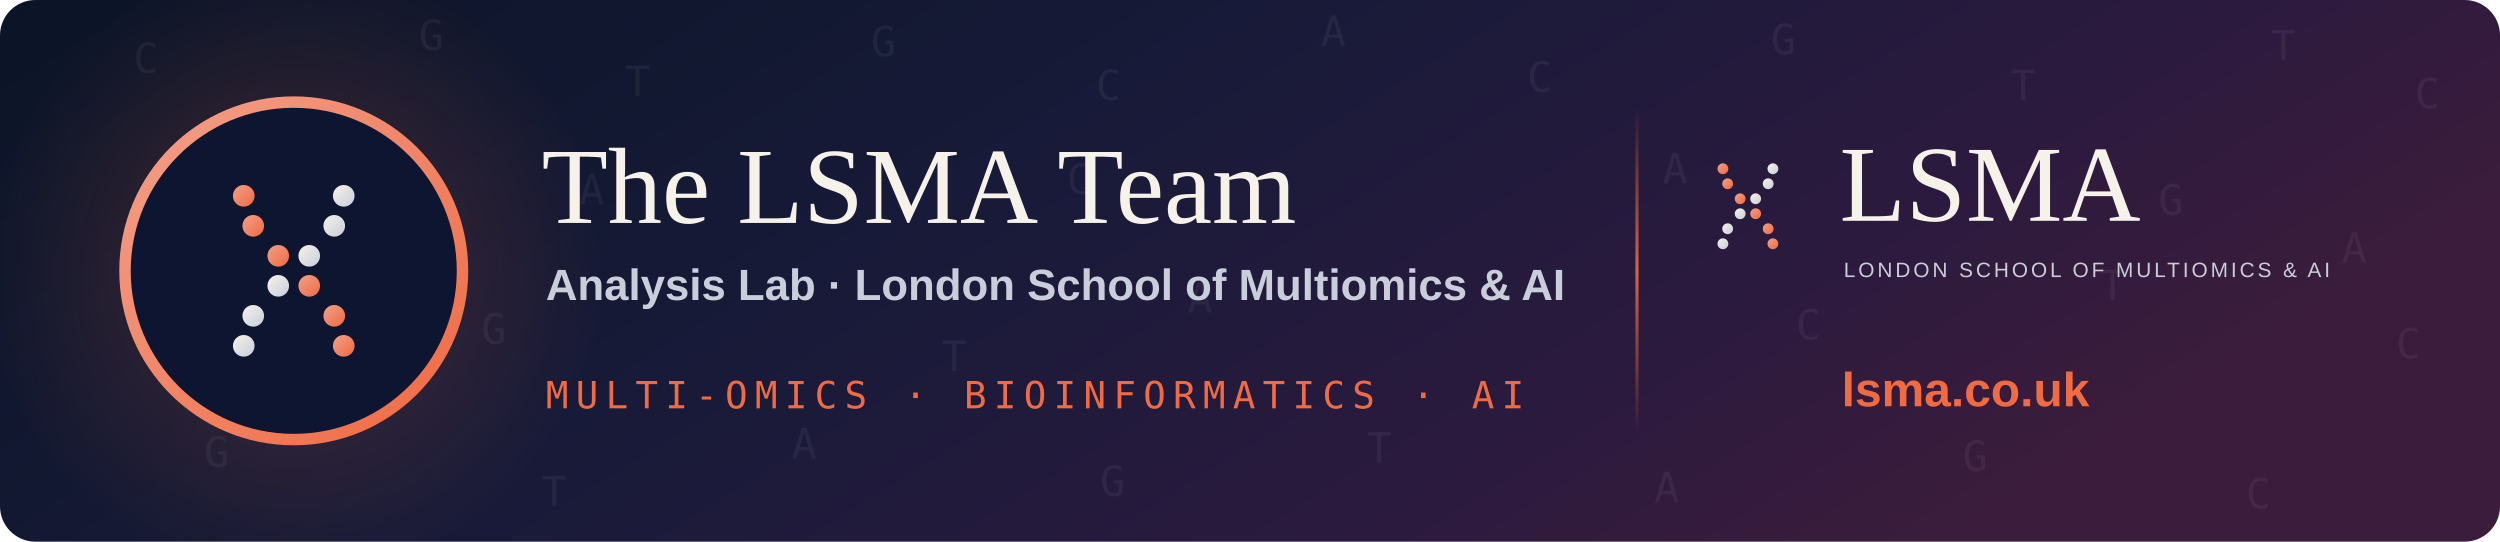
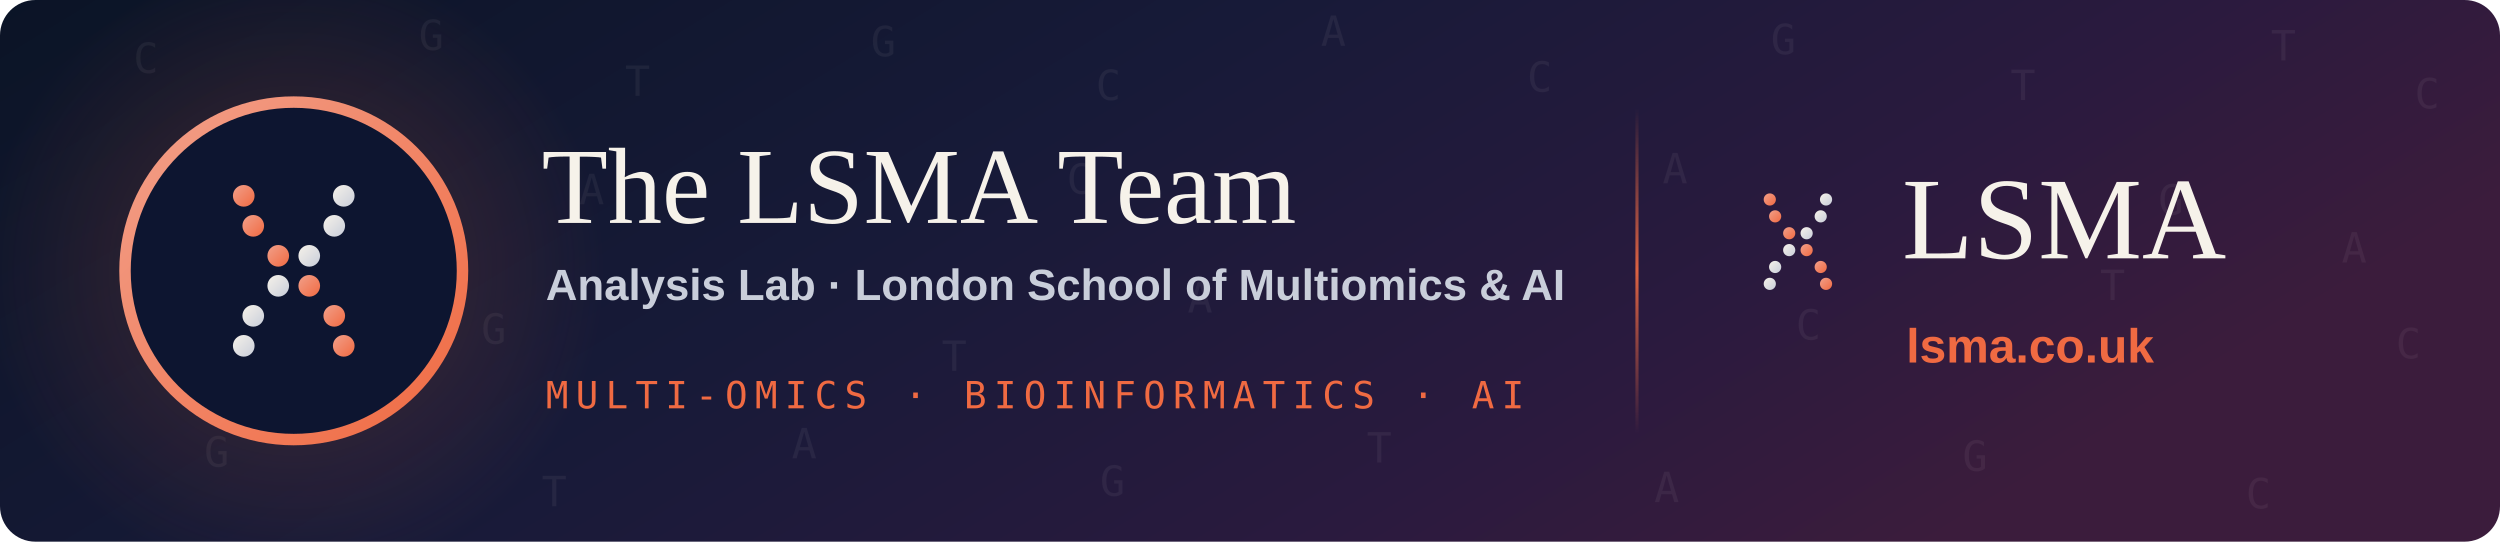
<svg xmlns="http://www.w3.org/2000/svg" width="2400" height="520" viewBox="0 0 2400 520" role="img" aria-label="The LSMA Team, London School of Multiomics and AI">
  <defs>
    <linearGradient id="bg" x1="0" y1="0" x2="1" y2="0.35">
      <stop offset="0" stop-color="#0B1426" />
      <stop offset="0.45" stop-color="#171A38" />
      <stop offset="0.78" stop-color="#2A1A3E" />
      <stop offset="1" stop-color="#3B1C3C" />
    </linearGradient>
    <linearGradient id="ring" x1="0" y1="0" x2="1" y2="1">
      <stop offset="0" stop-color="#F2A08A" />
      <stop offset="1" stop-color="#F06A42" />
    </linearGradient>
    <linearGradient id="rule" x1="0" y1="0" x2="0" y2="1">
      <stop offset="0" stop-color="#F06A42" stop-opacity="0" />
      <stop offset="0.5" stop-color="#F06A42" stop-opacity="0.9" />
      <stop offset="1" stop-color="#F06A42" stop-opacity="0" />
    </linearGradient>
    <linearGradient id="ma" x1="0" y1="0" x2="1" y2="1">
      <stop offset="0" stop-color="#F6F2EA" />
      <stop offset="1" stop-color="#C9CEDA" />
    </linearGradient>
    <linearGradient id="mb" x1="0" y1="0" x2="1" y2="1">
      <stop offset="0" stop-color="#F2A08A" />
      <stop offset="1" stop-color="#F06A42" />
    </linearGradient>
    <radialGradient id="glow" cx="0.5" cy="0.5" r="0.5">
      <stop offset="0" stop-color="#F06A42" stop-opacity="0.22" />
      <stop offset="1" stop-color="#F06A42" stop-opacity="0" />
    </radialGradient>
    <clipPath id="card">
      <rect x="0" y="0" width="2400" height="520" rx="34" />
    </clipPath>
    <g id="helix">
      <circle cx="90" cy="15" r="6.5" fill="url(#ma)" />
      <circle cx="84.3" cy="33" r="6.5" fill="url(#ma)" />
      <circle cx="69.3" cy="51" r="6.5" fill="url(#ma)" />
      <circle cx="50.7" cy="69" r="6.5" fill="url(#ma)" />
      <circle cx="35.7" cy="87" r="6.5" fill="url(#ma)" />
      <circle cx="30" cy="105" r="6.5" fill="url(#ma)" />
      <circle cx="30" cy="15" r="6.5" fill="url(#mb)" />
      <circle cx="35.7" cy="33" r="6.5" fill="url(#mb)" />
      <circle cx="50.7" cy="51" r="6.5" fill="url(#mb)" />
      <circle cx="69.3" cy="69" r="6.5" fill="url(#mb)" />
      <circle cx="84.3" cy="87" r="6.5" fill="url(#mb)" />
      <circle cx="90" cy="105" r="6.5" fill="url(#mb)" />
    </g>
  </defs>
  <g clip-path="url(#card)">
    <rect x="0" y="0" width="2400" height="520" fill="url(#bg)" />
    <g fill="#F6F2EA" opacity="0.055" font-family="Menlo, Consolas, monospace" font-size="40">
      <text x="128" y="70">C</text>
      <text x="402" y="48">G</text>
      <text x="600" y="92">T</text>
      <text x="836" y="54">G</text>
      <text x="1052" y="96">C</text>
      <text x="1268" y="44">A</text>
      <text x="1466" y="88">C</text>
      <text x="1700" y="52">G</text>
      <text x="1930" y="96">T</text>
      <text x="2180" y="58">T</text>
      <text x="2318" y="104">C</text>
      <text x="556" y="196">A</text>
      <text x="1024" y="186">C</text>
      <text x="1596" y="176">A</text>
      <text x="2072" y="206">G</text>
      <text x="2248" y="252">A</text>
      <text x="462" y="330">G</text>
      <text x="904" y="356">T</text>
      <text x="1140" y="300">A</text>
      <text x="1724" y="326">C</text>
      <text x="2016" y="288">T</text>
      <text x="2300" y="344">C</text>
      <text x="196" y="448">G</text>
      <text x="520" y="486">T</text>
      <text x="760" y="440">A</text>
      <text x="1056" y="476">G</text>
      <text x="1312" y="444">T</text>
      <text x="1588" y="482">A</text>
      <text x="1884" y="452">G</text>
      <text x="2156" y="488">C</text>
    </g>
    <circle cx="282" cy="260" r="300" fill="url(#glow)" />
    <circle cx="282" cy="260" r="162" fill="#0D1530" />
    <circle cx="282" cy="260" r="162" fill="none" stroke="url(#ring)" stroke-width="11" />
    <g transform="translate(186,164) scale(1.6)">
      <use href="#helix" />
    </g>
    <text x="520" y="214" font-family="Georgia, 'Times New Roman', serif" font-size="104" fill="#F6F2EA">The LSMA Team</text>
    <text x="524" y="288" font-family="Helvetica Neue, Arial, sans-serif" font-size="42" font-weight="600" fill="#C9CEDA">Analysis Lab · London School of Multiomics &amp; AI</text>
    <text x="524" y="392" font-family="Menlo, Consolas, monospace" font-size="36" letter-spacing="7" fill="#F06A42">MULTI-OMICS · BIOINFORMATICS · AI</text>
    <rect x="1570" y="104" width="3" height="312" fill="url(#rule)" />
-     <g transform="translate(1630,150) scale(0.80)">
+     <g transform="translate(1672,178) scale(0.90)">
      <use href="#helix" />
    </g>
-     <text x="1766" y="212" font-family="Georgia, 'Times New Roman', serif" font-size="104" fill="#F6F2EA">LSMA</text>
-     <text x="1770" y="266" font-family="Helvetica Neue, Arial, sans-serif" font-size="20" letter-spacing="2.8" fill="#C9CEDA">LONDON SCHOOL OF MULTIOMICS &amp; AI</text>
-     <text x="1768" y="390" font-family="Helvetica Neue, Arial, sans-serif" font-size="46" font-weight="700" fill="#F06A42">lsma.co.uk</text>
+     <text x="1826" y="248" font-family="Georgia, 'Times New Roman', serif" font-size="112" fill="#F6F2EA">LSMA</text>
+     <text x="1830" y="348" font-family="Helvetica Neue, Arial, sans-serif" font-size="46" font-weight="700" fill="#F06A42">lsma.co.uk</text>
  </g>
</svg>
